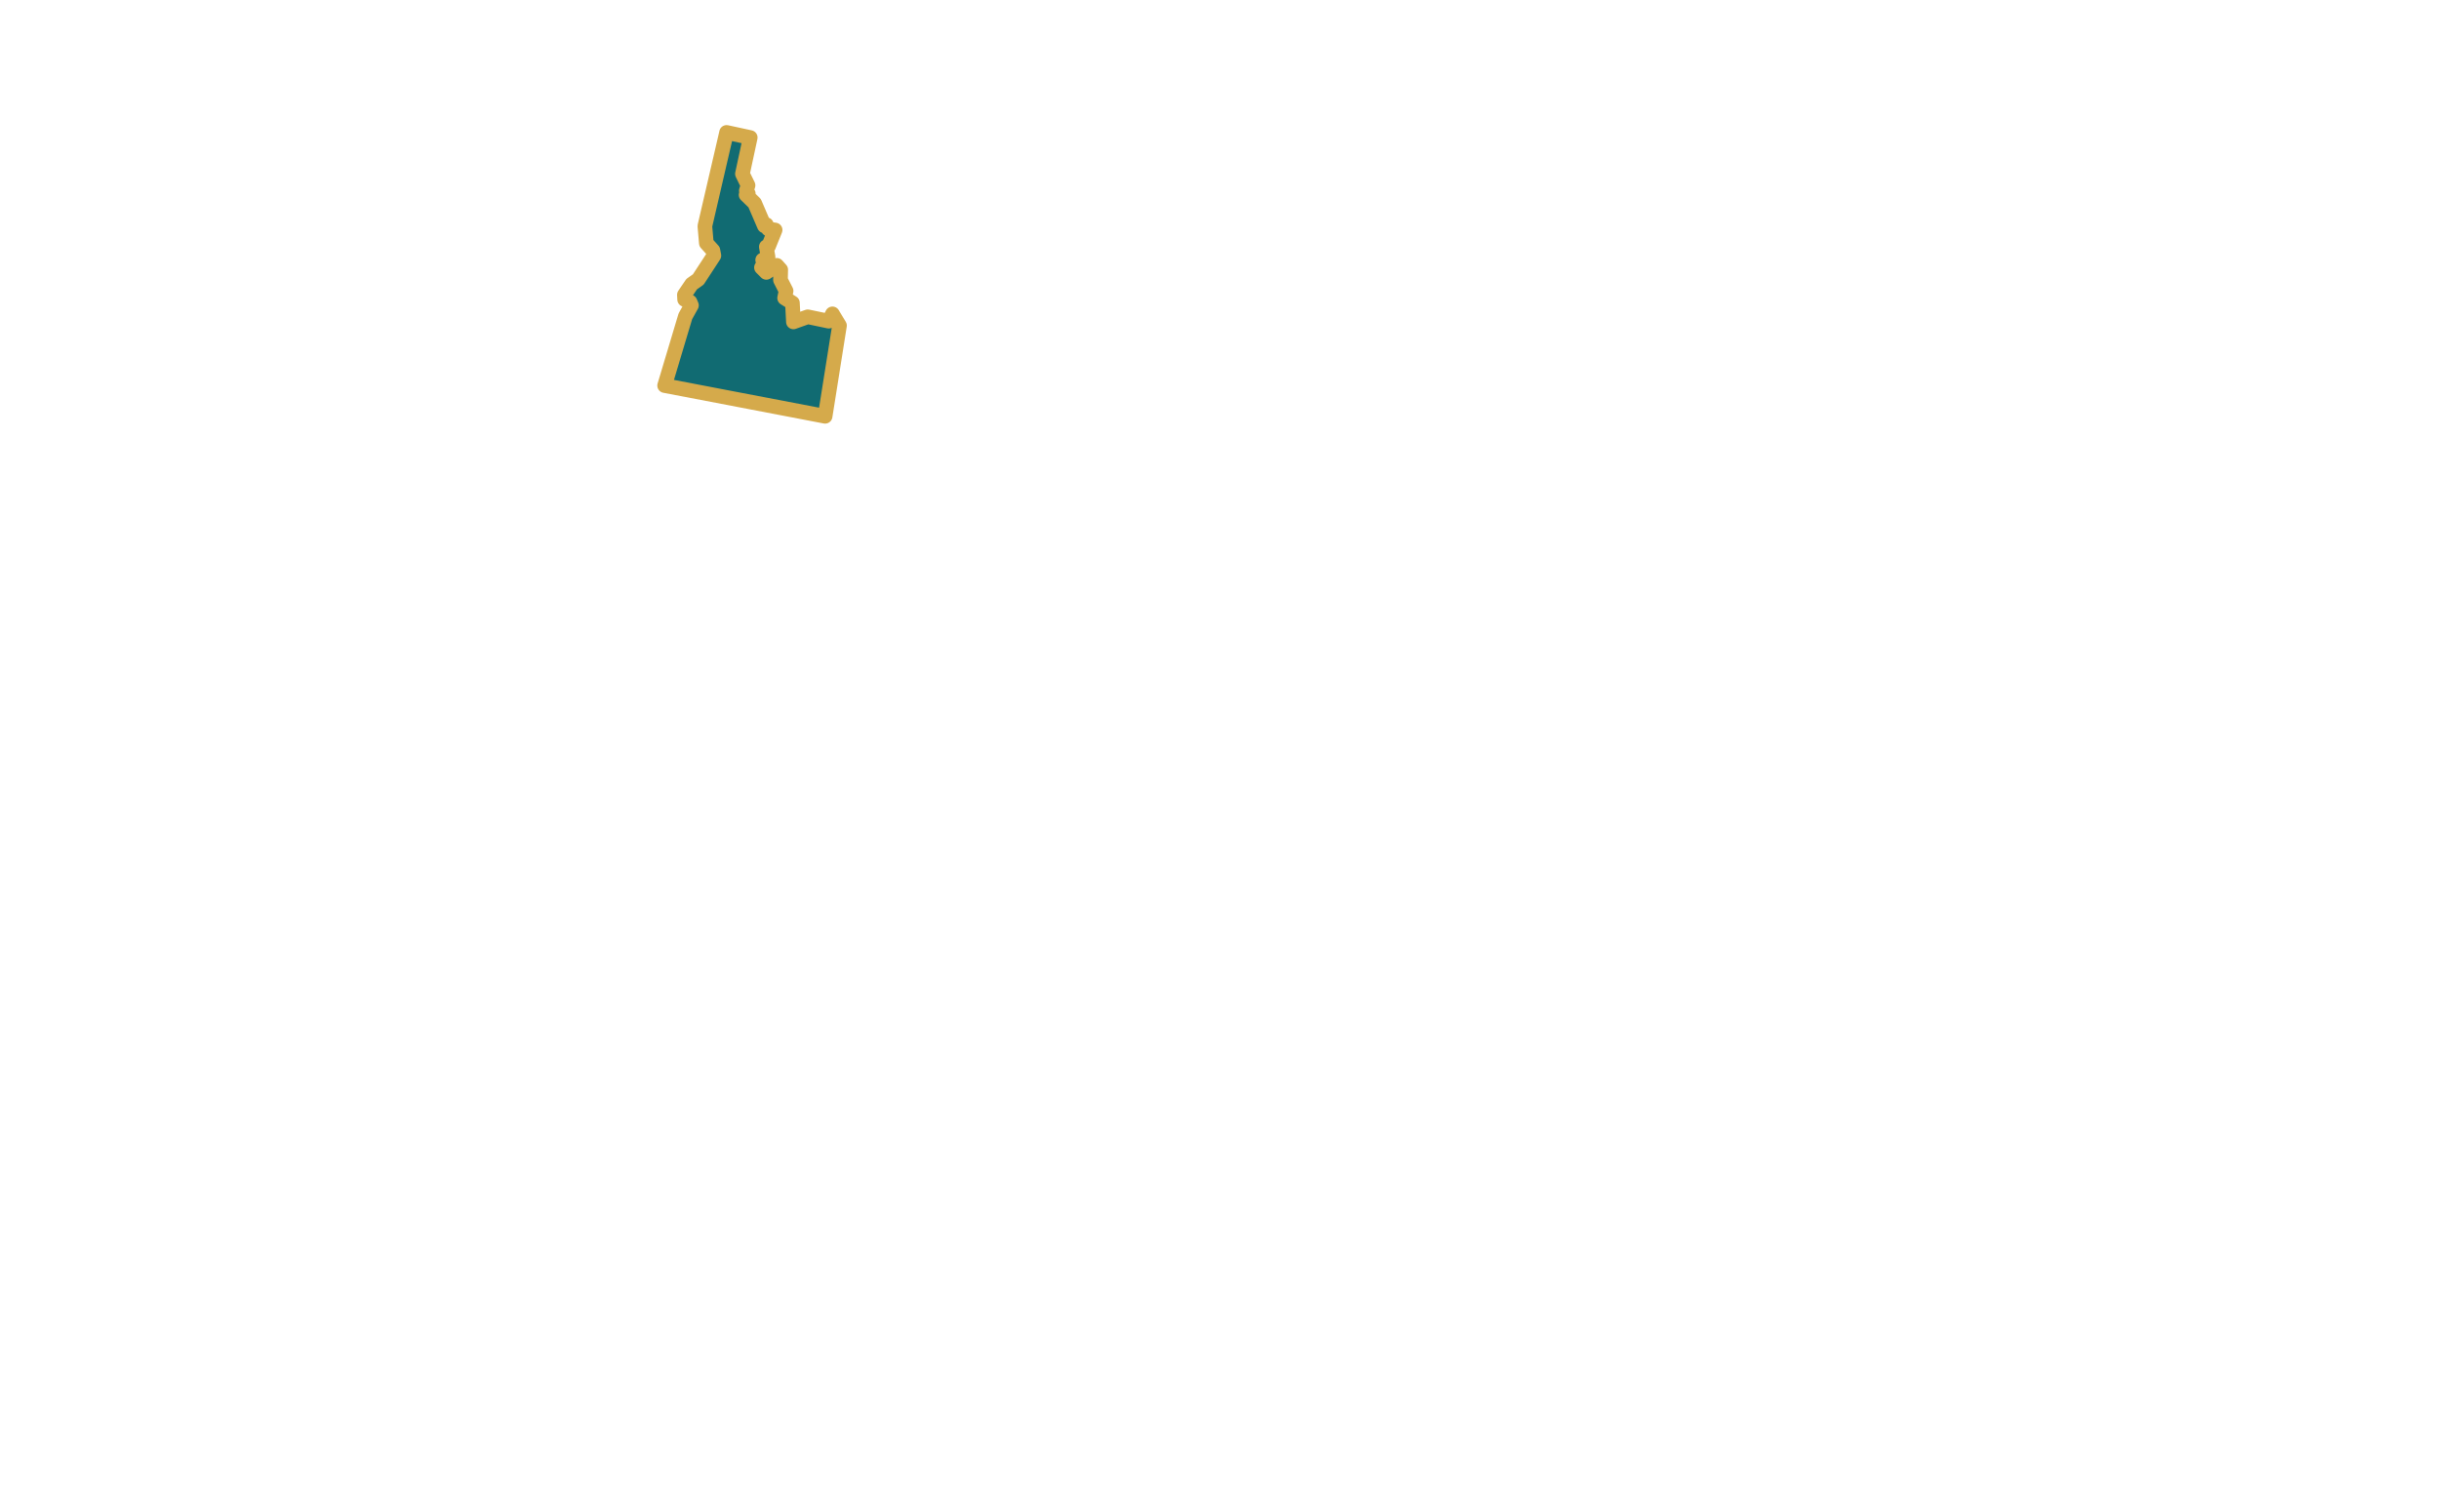
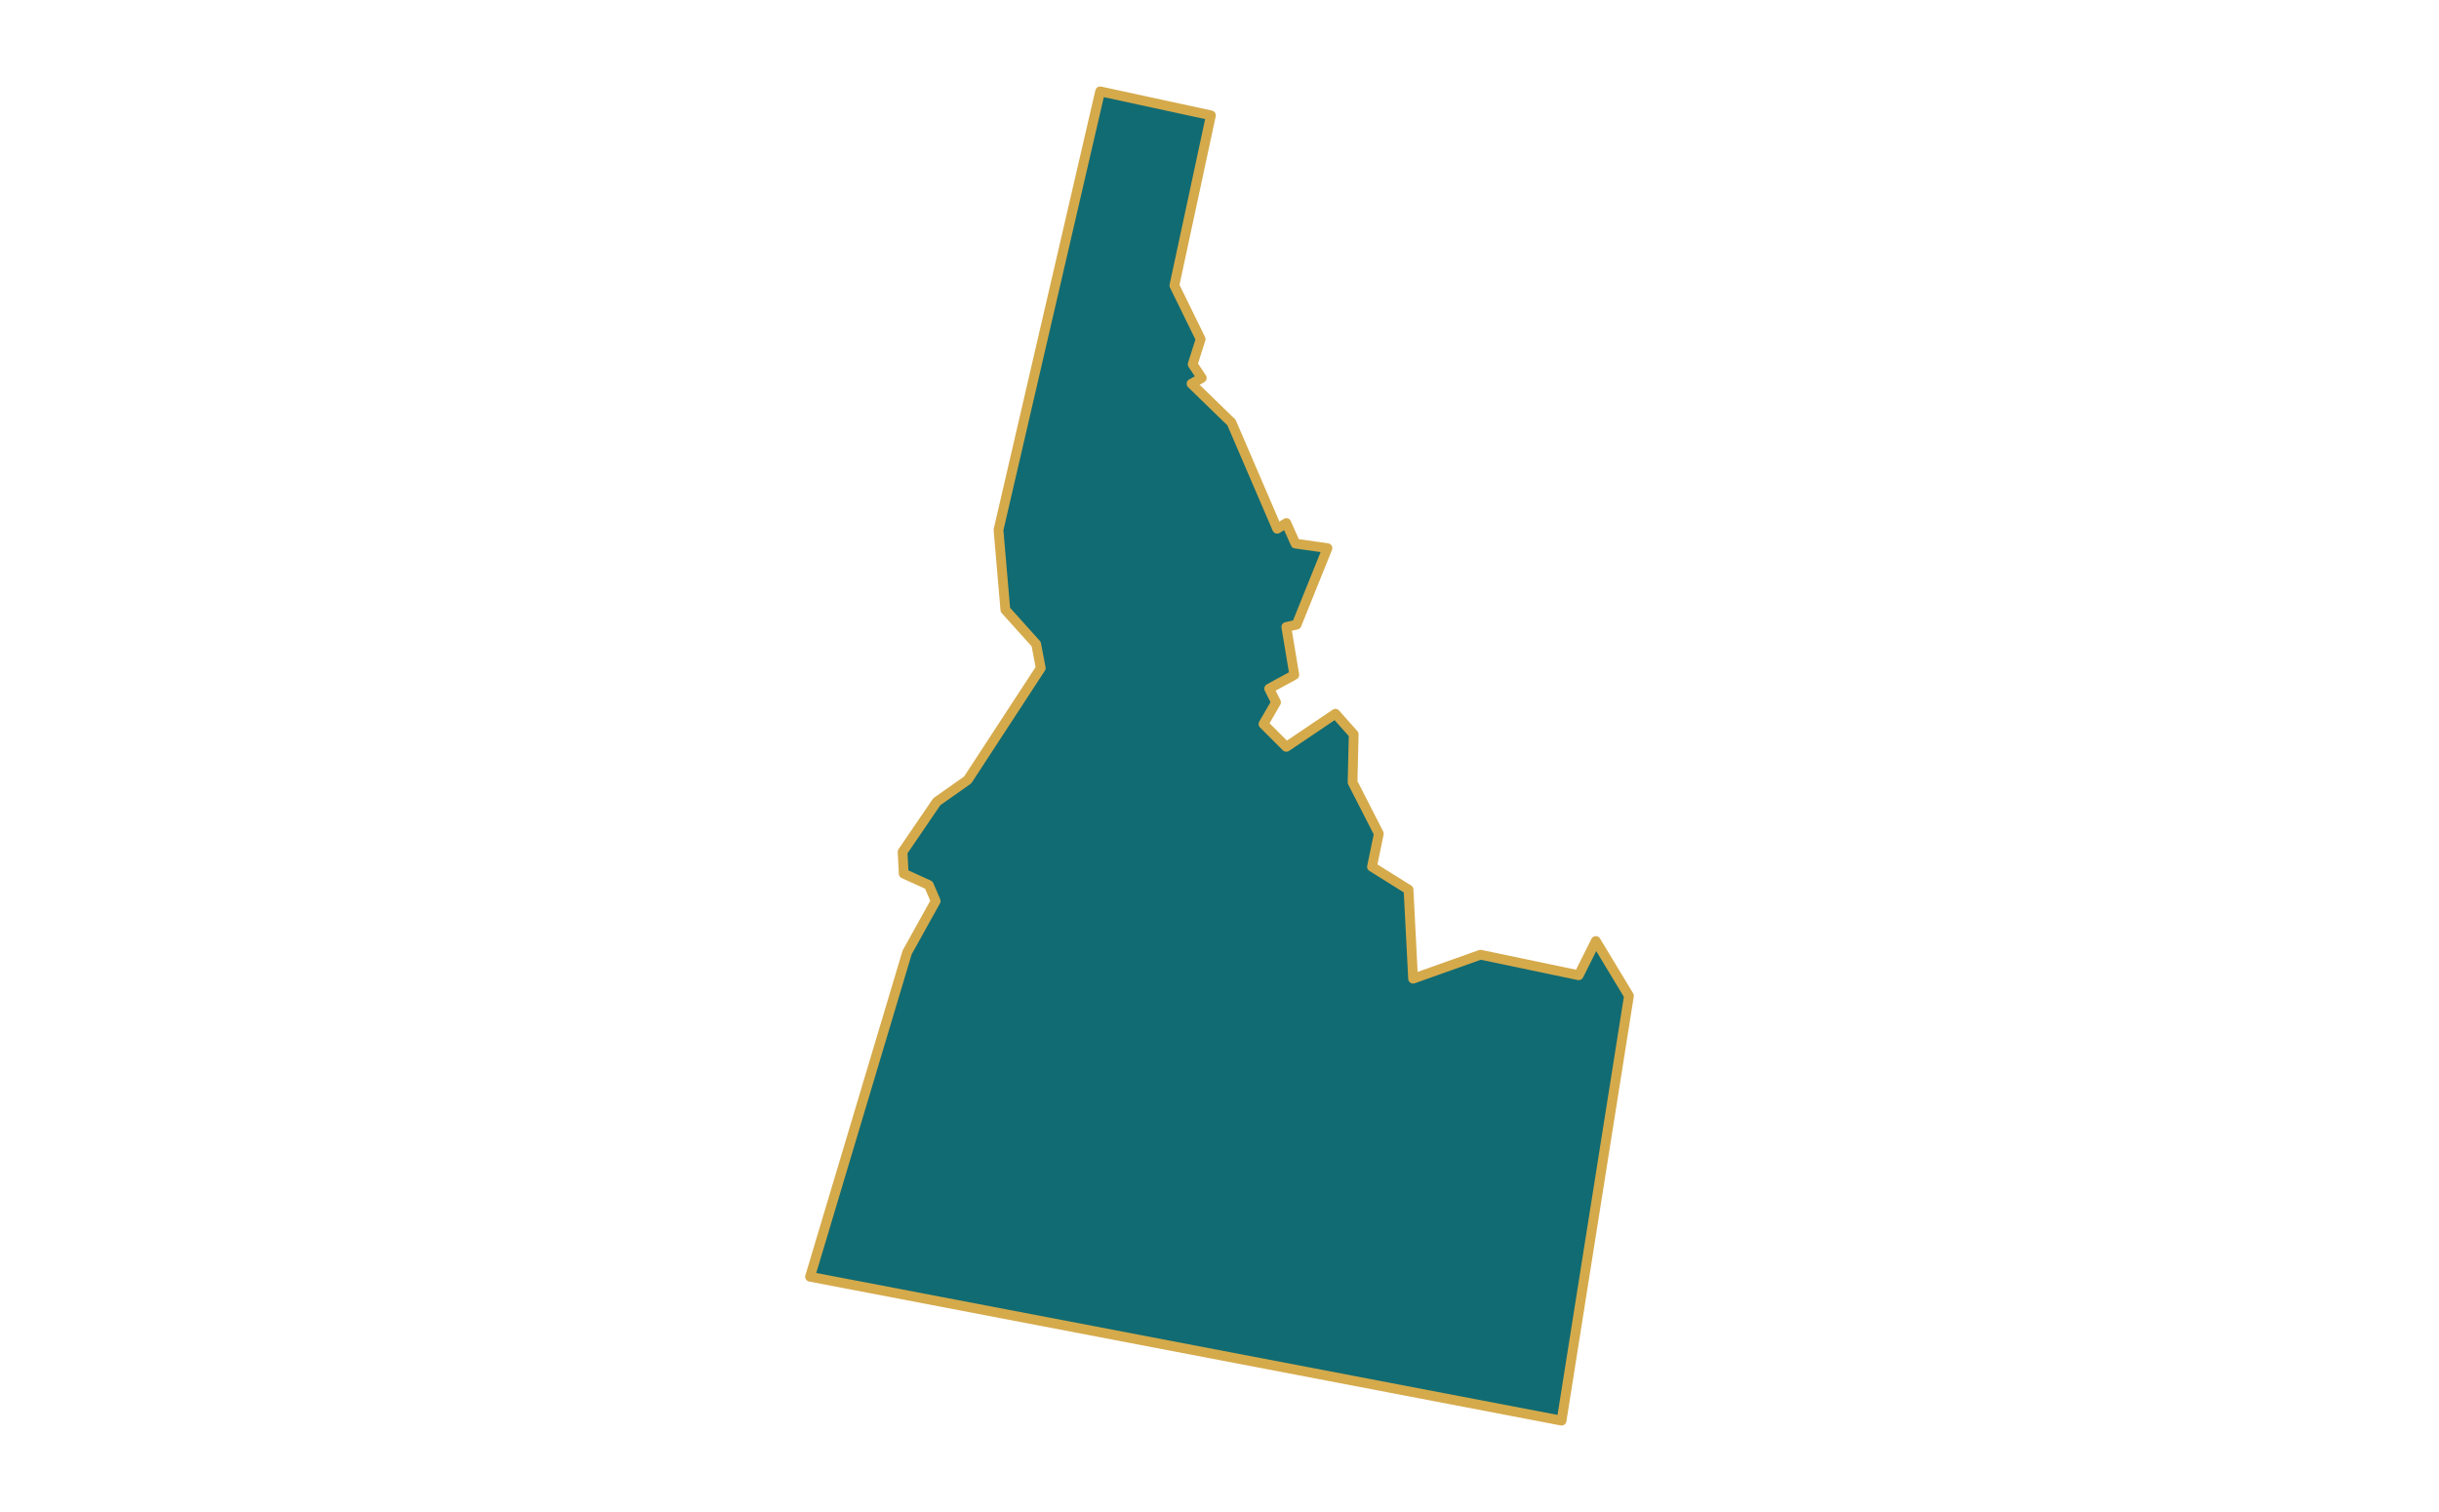
- <svg xmlns="http://www.w3.org/2000/svg" width="1000" height="620" viewBox="0 0 1000 620">
-   <path d="M272.5 158.1L281 129.7L283.5 125.2L282.9 123.8L280.7 122.8L280.6 120.9L283.6 116.5L286.3 114.6L292.7 104.8L292.3 102.7L289.6 99.7L289 92.7L297.9 54.3L307.6 56.4L304.4 71.3L306.7 76L306 78.2L306.8 79.4L305.9 79.9L309.4 83.3L313.4 92.6L314.2 92.1L315 93.9L317.8 94.3L315.1 101L314.2 101.2L314.9 105.4L312.7 106.6L313.3 107.8L312.2 109.7L314.2 111.7L318.5 108.8L320.1 110.6L320 114.8L322.3 119.3L321.7 122.2L324.9 124.2L325.3 132L331.2 129.9L339.8 131.7L341.3 128.7L344.2 133.5L338.3 170.7L272.5 158.1Z" fill="#116b72" stroke="#d5aa4b" stroke-width="6" stroke-linejoin="round" fill-rule="evenodd" />
+ <svg xmlns="http://www.w3.org/2000/svg" width="1000" height="620" viewBox="264.5 46.3 87.7 132.4">
+   <path d="M272.5 158.1L281 129.7L283.5 125.2L282.9 123.8L280.7 122.8L280.6 120.9L283.6 116.5L286.3 114.6L292.7 104.8L292.3 102.7L289.6 99.7L289 92.7L297.9 54.3L307.6 56.4L304.4 71.3L306.7 76L306 78.2L306.8 79.4L305.9 79.9L309.4 83.3L313.4 92.6L314.2 92.1L315 93.9L317.8 94.3L315.1 101L314.2 101.2L314.9 105.4L312.7 106.6L313.3 107.8L312.2 109.7L314.2 111.7L318.5 108.8L320.1 110.6L320 114.8L322.3 119.3L321.7 122.2L324.9 124.2L325.3 132L331.2 129.9L339.8 131.7L341.3 128.7L344.2 133.5L338.3 170.7L272.5 158.1Z" fill="#116b72" stroke="#d5aa4b" stroke-width="4" stroke-linejoin="round" fill-rule="evenodd" vector-effect="non-scaling-stroke" />
</svg>
